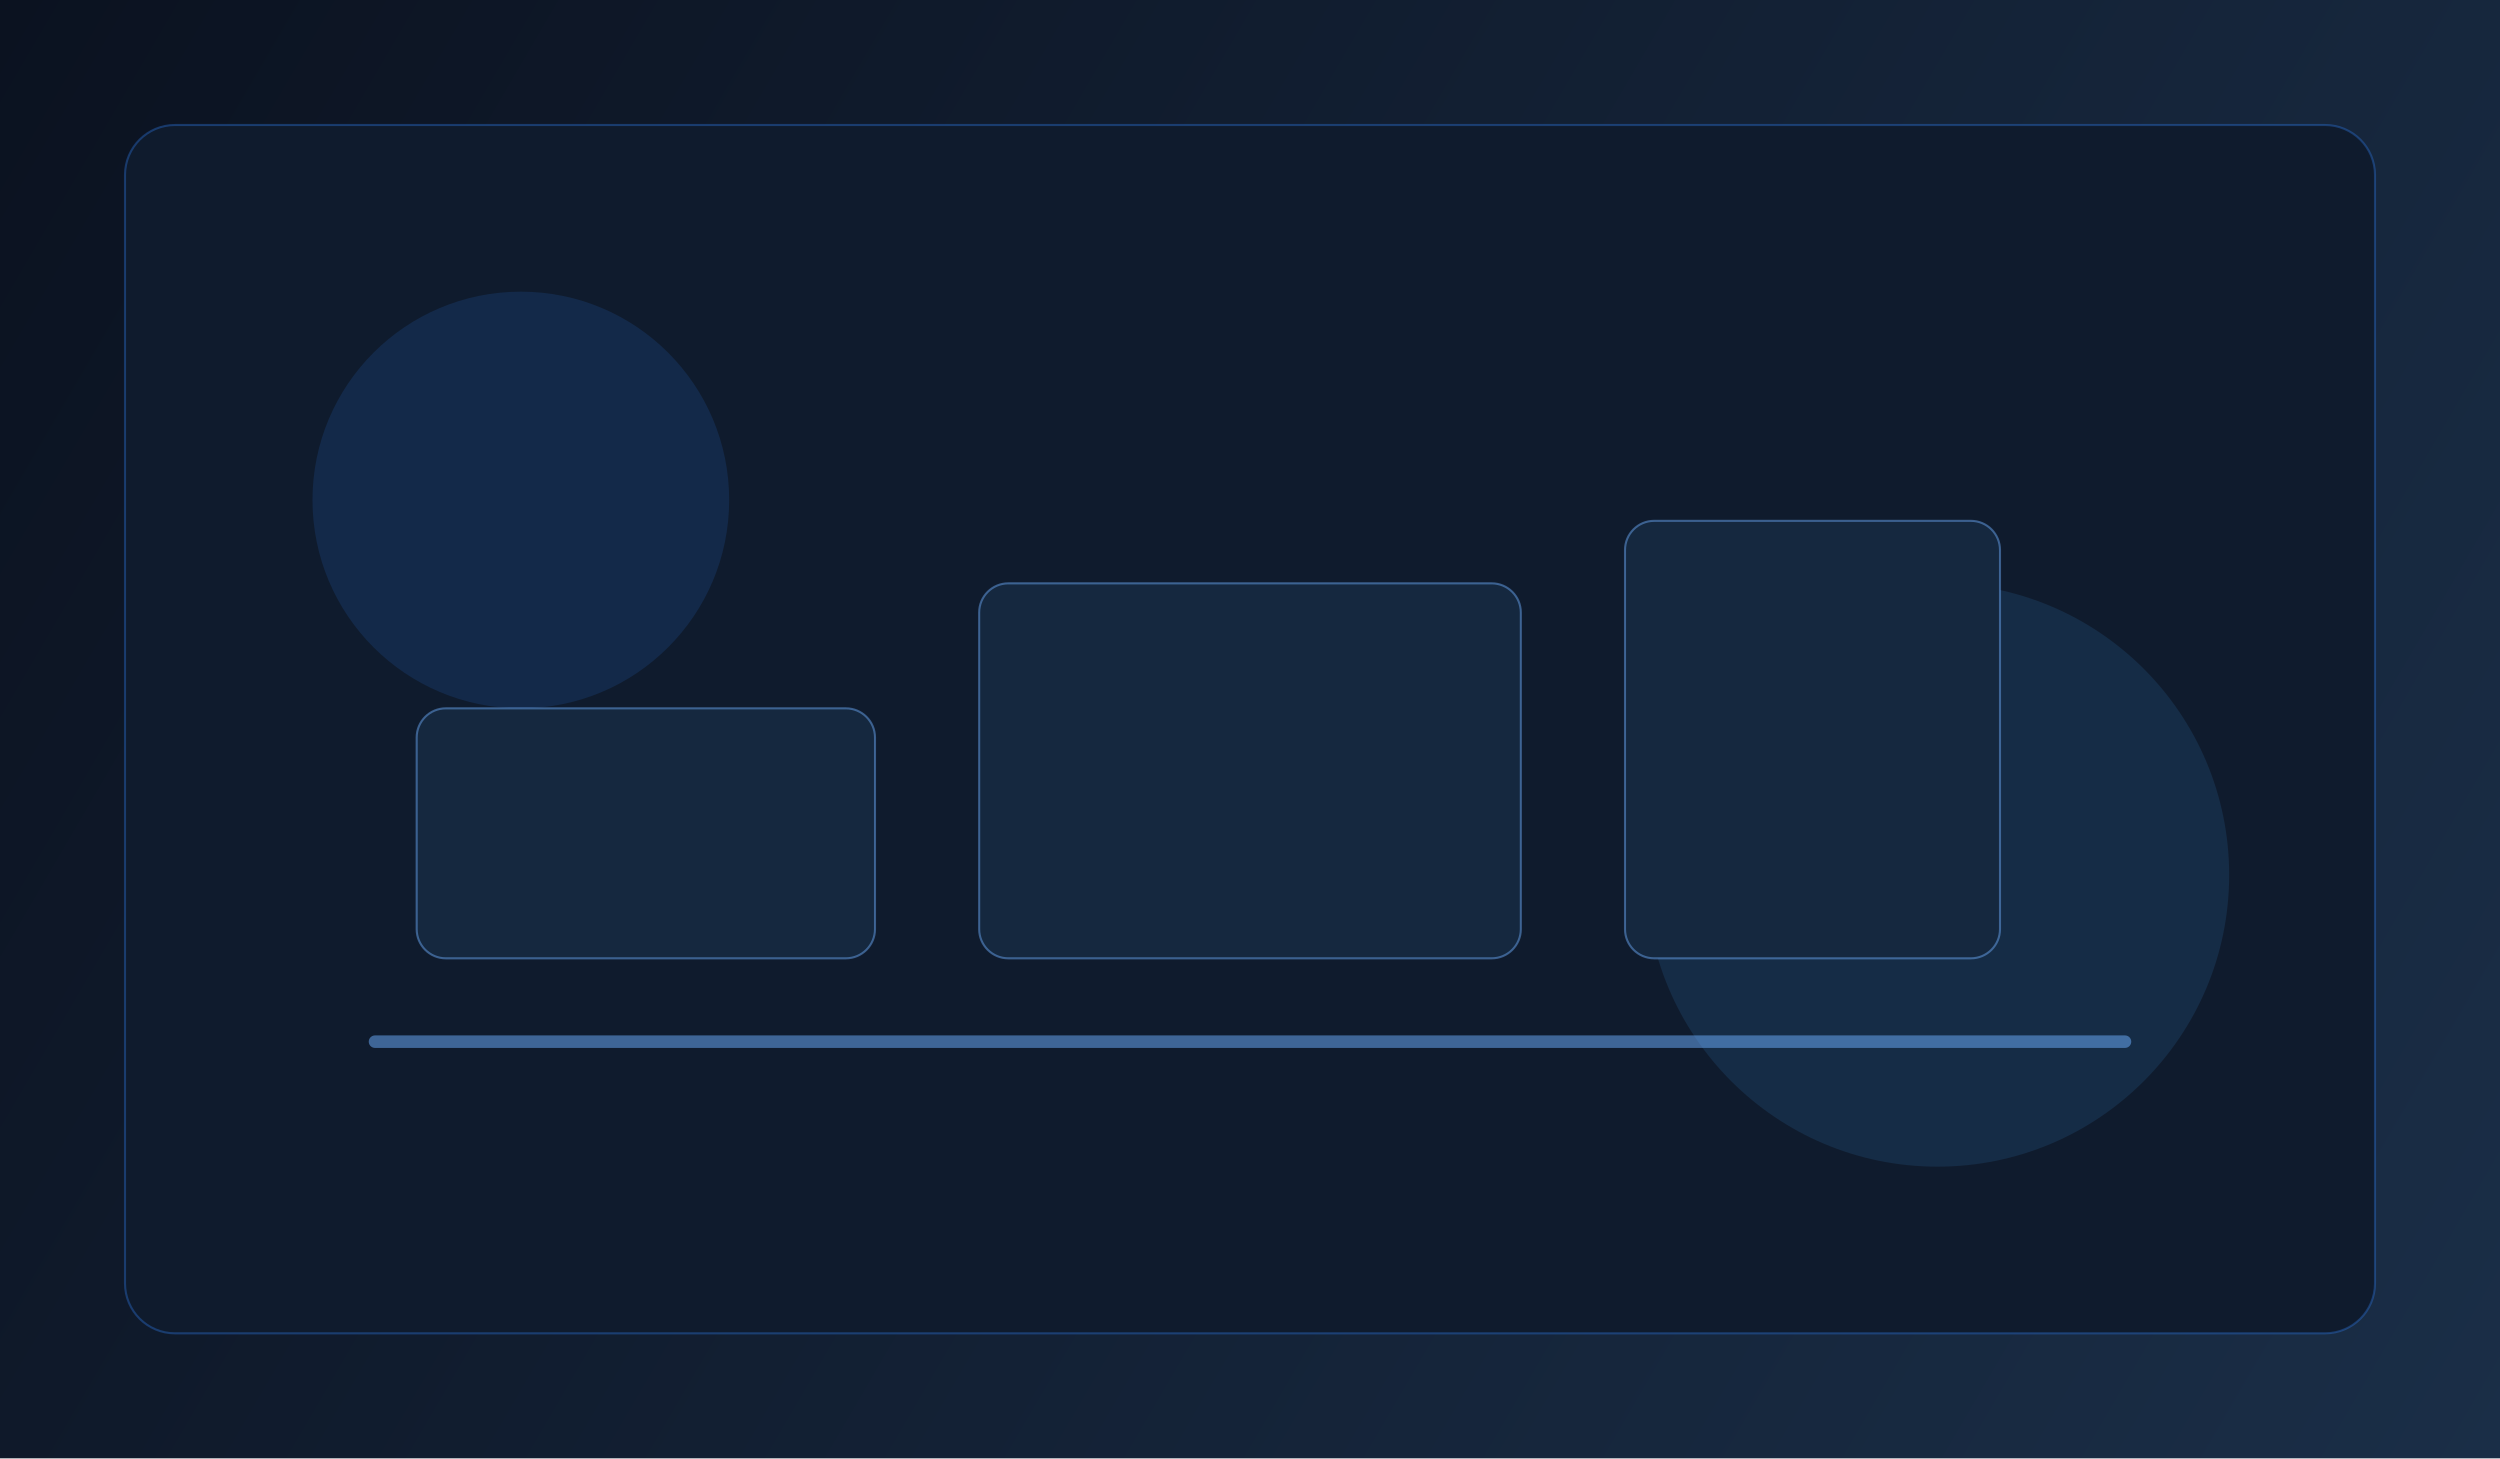
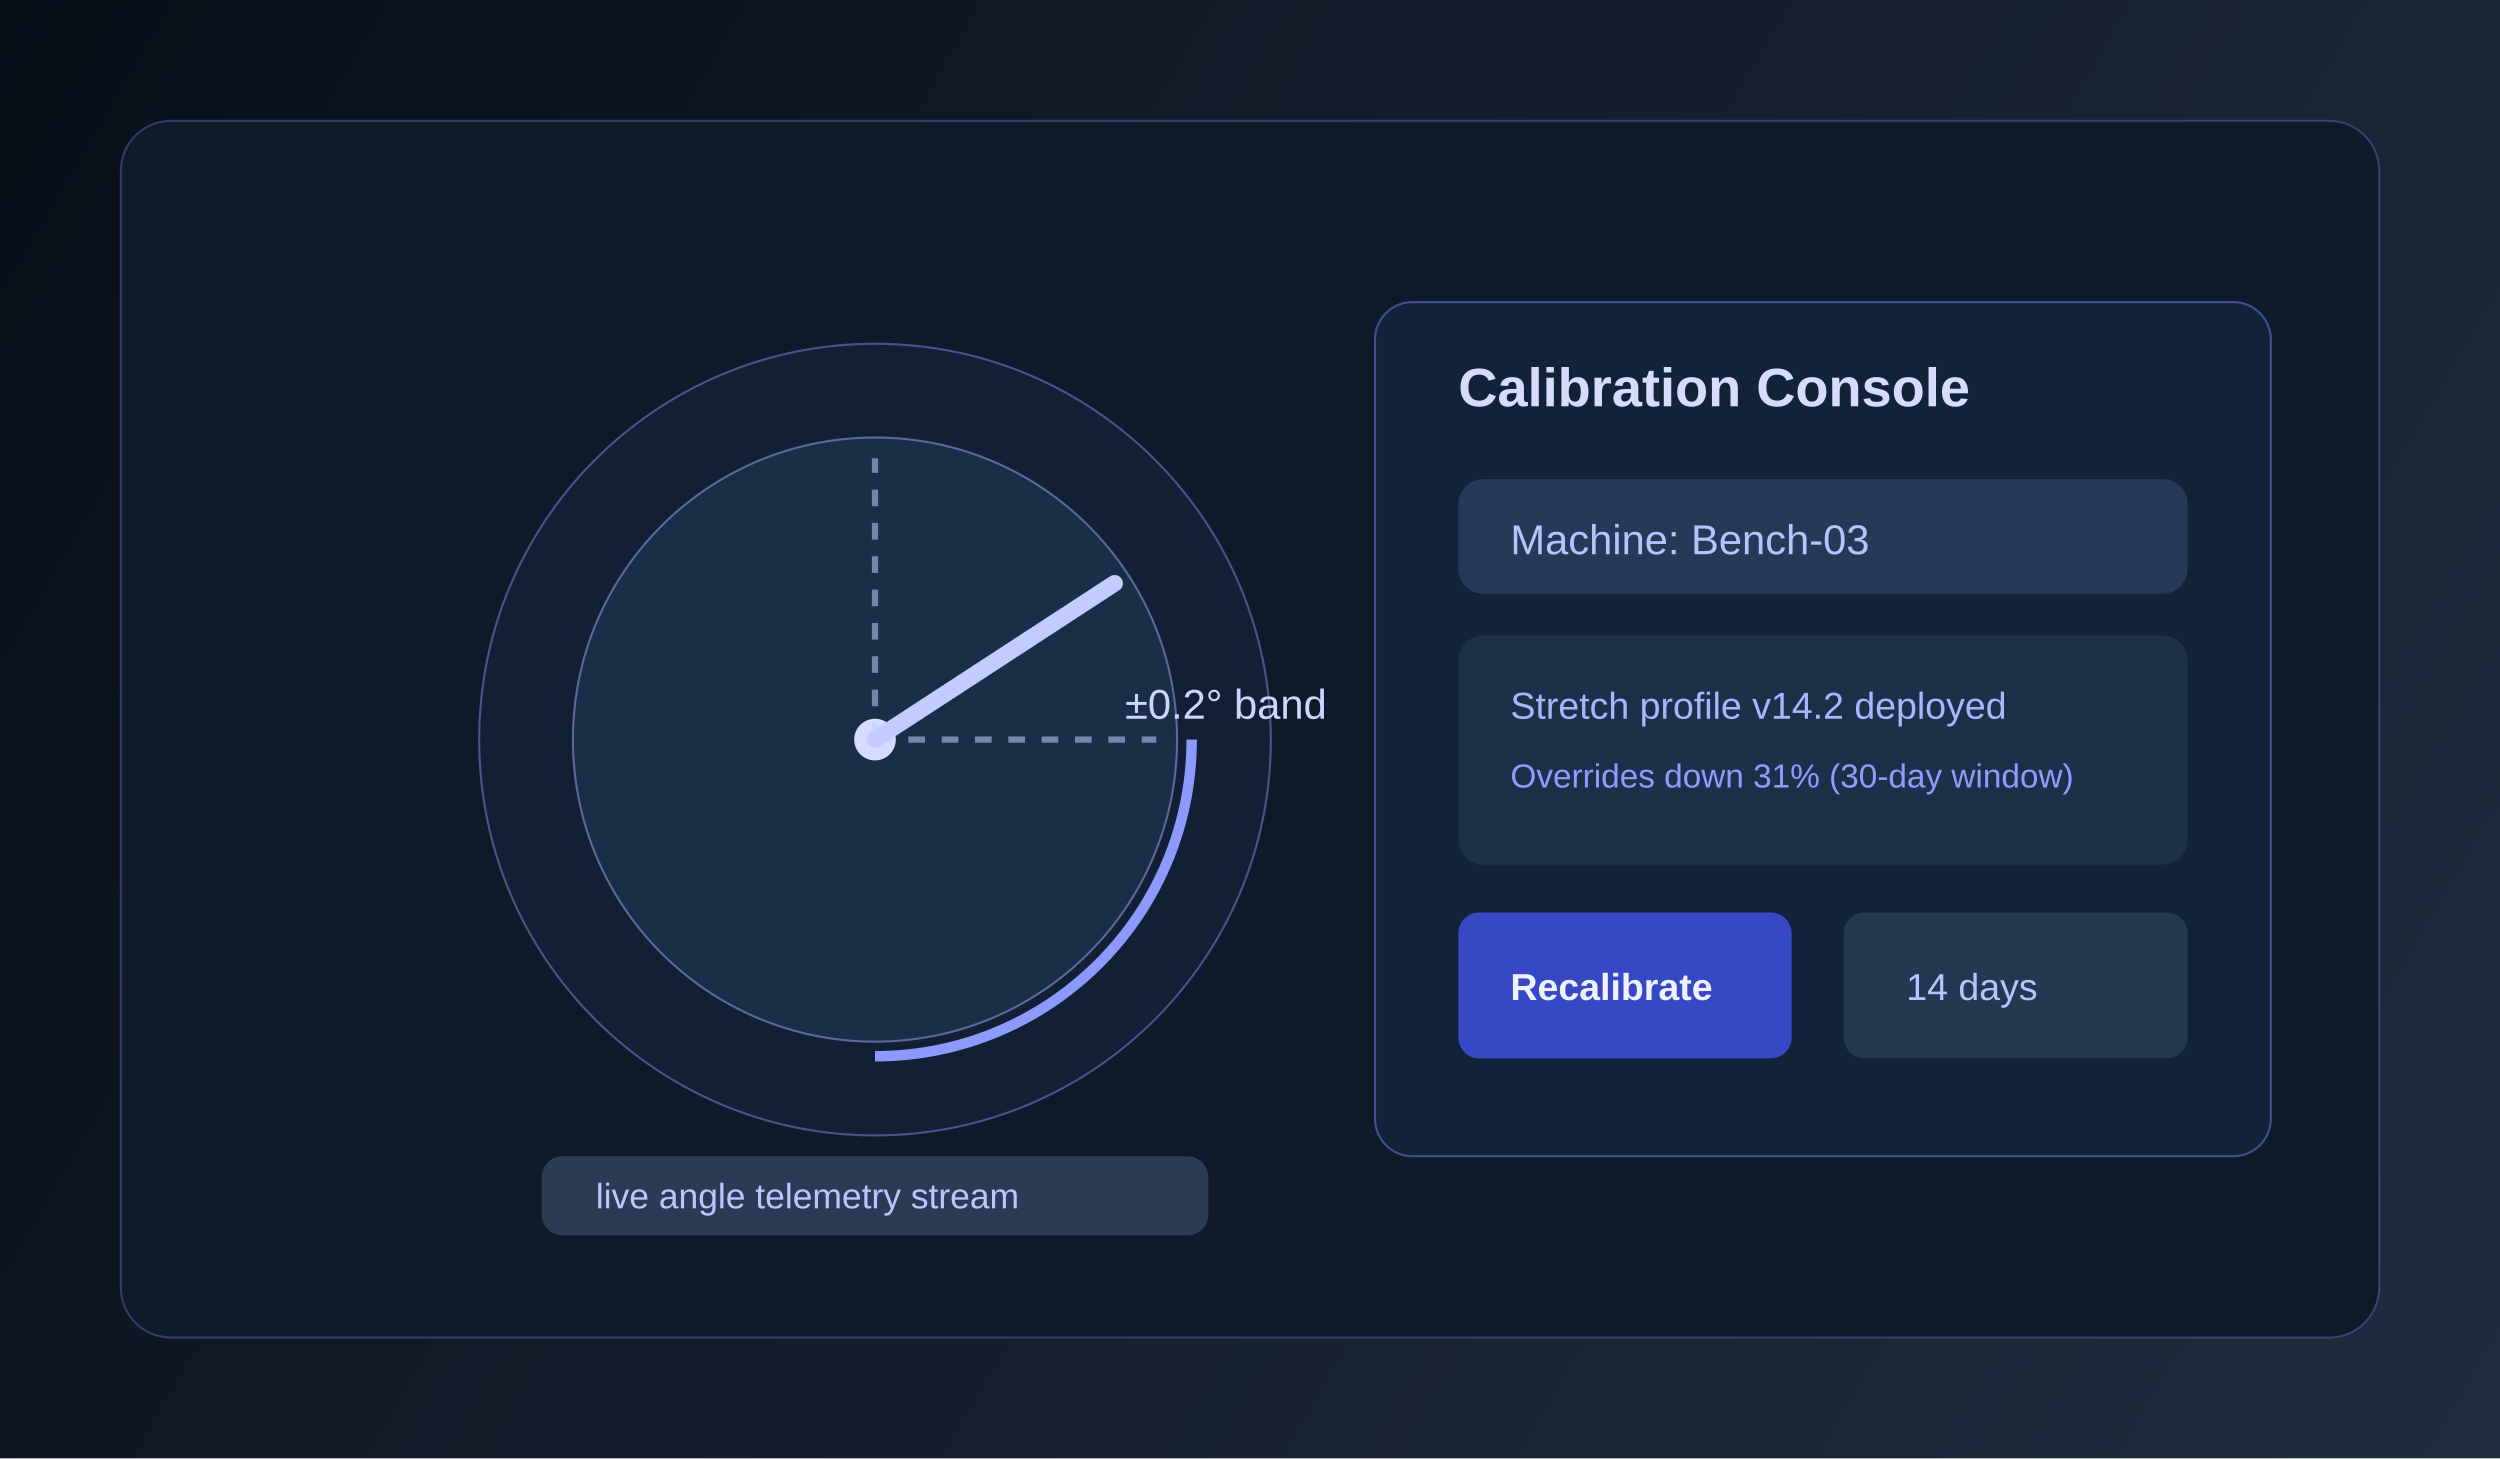
<svg xmlns="http://www.w3.org/2000/svg" width="1200" height="700" viewBox="0 0 1200 700" fill="none">
  <defs>
-     <linearGradient id="g" x1="0" y1="0" x2="1200" y2="700" gradientUnits="userSpaceOnUse">
-       <stop stop-color="#0B1220" />
-       <stop offset="1" stop-color="#1A2E47" />
+     <linearGradient id="bg" x1="0" y1="0" x2="1200" y2="700" gradientUnits="userSpaceOnUse">
+       <stop stop-color="#090F19" />
+       <stop offset="1" stop-color="#1F2C40" />
    </linearGradient>
  </defs>
-   <rect width="1200" height="700" fill="url(#g)" />
-   <rect x="60" y="60" width="1080" height="580" rx="24" fill="#0F1B2D" stroke="#2E7DEB" stroke-opacity="0.35" />
-   <circle cx="250" cy="240" r="100" fill="#2E7DEB" fill-opacity="0.15" />
-   <circle cx="930" cy="420" r="140" fill="#4AA8FF" fill-opacity="0.12" />
-   <path d="M180 500H1020" stroke="#6FB0FF" stroke-opacity="0.5" stroke-width="6" stroke-linecap="round" />
-   <rect x="200" y="340" width="220" height="120" rx="14" fill="#15283F" stroke="#6FB0FF" stroke-opacity="0.45" />
-   <rect x="470" y="280" width="260" height="180" rx="14" fill="#15283F" stroke="#6FB0FF" stroke-opacity="0.45" />
-   <rect x="780" y="250" width="180" height="210" rx="14" fill="#15283F" stroke="#6FB0FF" stroke-opacity="0.45" />
+   <rect width="1200" height="700" fill="url(#bg)" />
+   <rect x="58" y="58" width="1084" height="584" rx="24" fill="#0E1A2A" stroke="#7A87FF" stroke-opacity="0.32" />
+   <circle cx="420" cy="355" r="190" fill="#131F34" stroke="#8D98FF" stroke-opacity="0.45" />
+   <circle cx="420" cy="355" r="145" fill="#1A2E47" stroke="#A2ABFF" stroke-opacity="0.5" />
+   <circle cx="420" cy="355" r="10" fill="#D6DBFF" />
+   <path d="M420 355L535 280" stroke="#C3CBFF" stroke-width="8" stroke-linecap="round" />
+   <path d="M420 355L420 220" stroke="#C3CBFF" stroke-opacity="0.55" stroke-width="3" stroke-dasharray="8 8" />
+   <path d="M420 355L555 355" stroke="#C3CBFF" stroke-opacity="0.55" stroke-width="3" stroke-dasharray="8 8" />
+   <path d="M572 355C572 438.947 503.947 507 420 507" stroke="#8C9AFF" stroke-width="5" />
+   <text x="540" y="345" fill="#CED5FF" font-size="20" font-family="Arial">±0.2° band</text>
+   <rect x="660" y="145" width="430" height="410" rx="18" fill="#122239" stroke="#7E8DFF" stroke-opacity="0.45" />
+   <text x="700" y="195" fill="#D7DCFF" font-size="26" font-family="Arial" font-weight="700">Calibration Console</text>
+   <rect x="700" y="230" width="350" height="55" rx="12" fill="#263A58" />
+   <text x="725" y="266" fill="#B8C2FF" font-size="20" font-family="Arial">Machine: Bench-03</text>
+   <rect x="700" y="305" width="350" height="110" rx="12" fill="#1D304A" />
+   <text x="725" y="345" fill="#A9B6FF" font-size="18" font-family="Arial">Stretch profile v14.2 deployed</text>
+   <text x="725" y="378" fill="#8E9BFF" font-size="16" font-family="Arial">Overrides down 31% (30-day window)</text>
+   <rect x="700" y="438" width="160" height="70" rx="10" fill="#4759FF" fill-opacity="0.7" />
+   <text x="725" y="480" fill="#EEF1FF" font-size="18" font-family="Arial" font-weight="700">Recalibrate</text>
+   <rect x="885" y="438" width="165" height="70" rx="10" fill="#233952" />
+   <text x="915" y="480" fill="#B8C3FF" font-size="18" font-family="Arial">14 days</text>
+   <rect x="260" y="555" width="320" height="38" rx="10" fill="#2B3A55" />
+   <text x="286" y="580" fill="#BBC5FF" font-size="17" font-family="Arial">live angle telemetry stream</text>
</svg>
